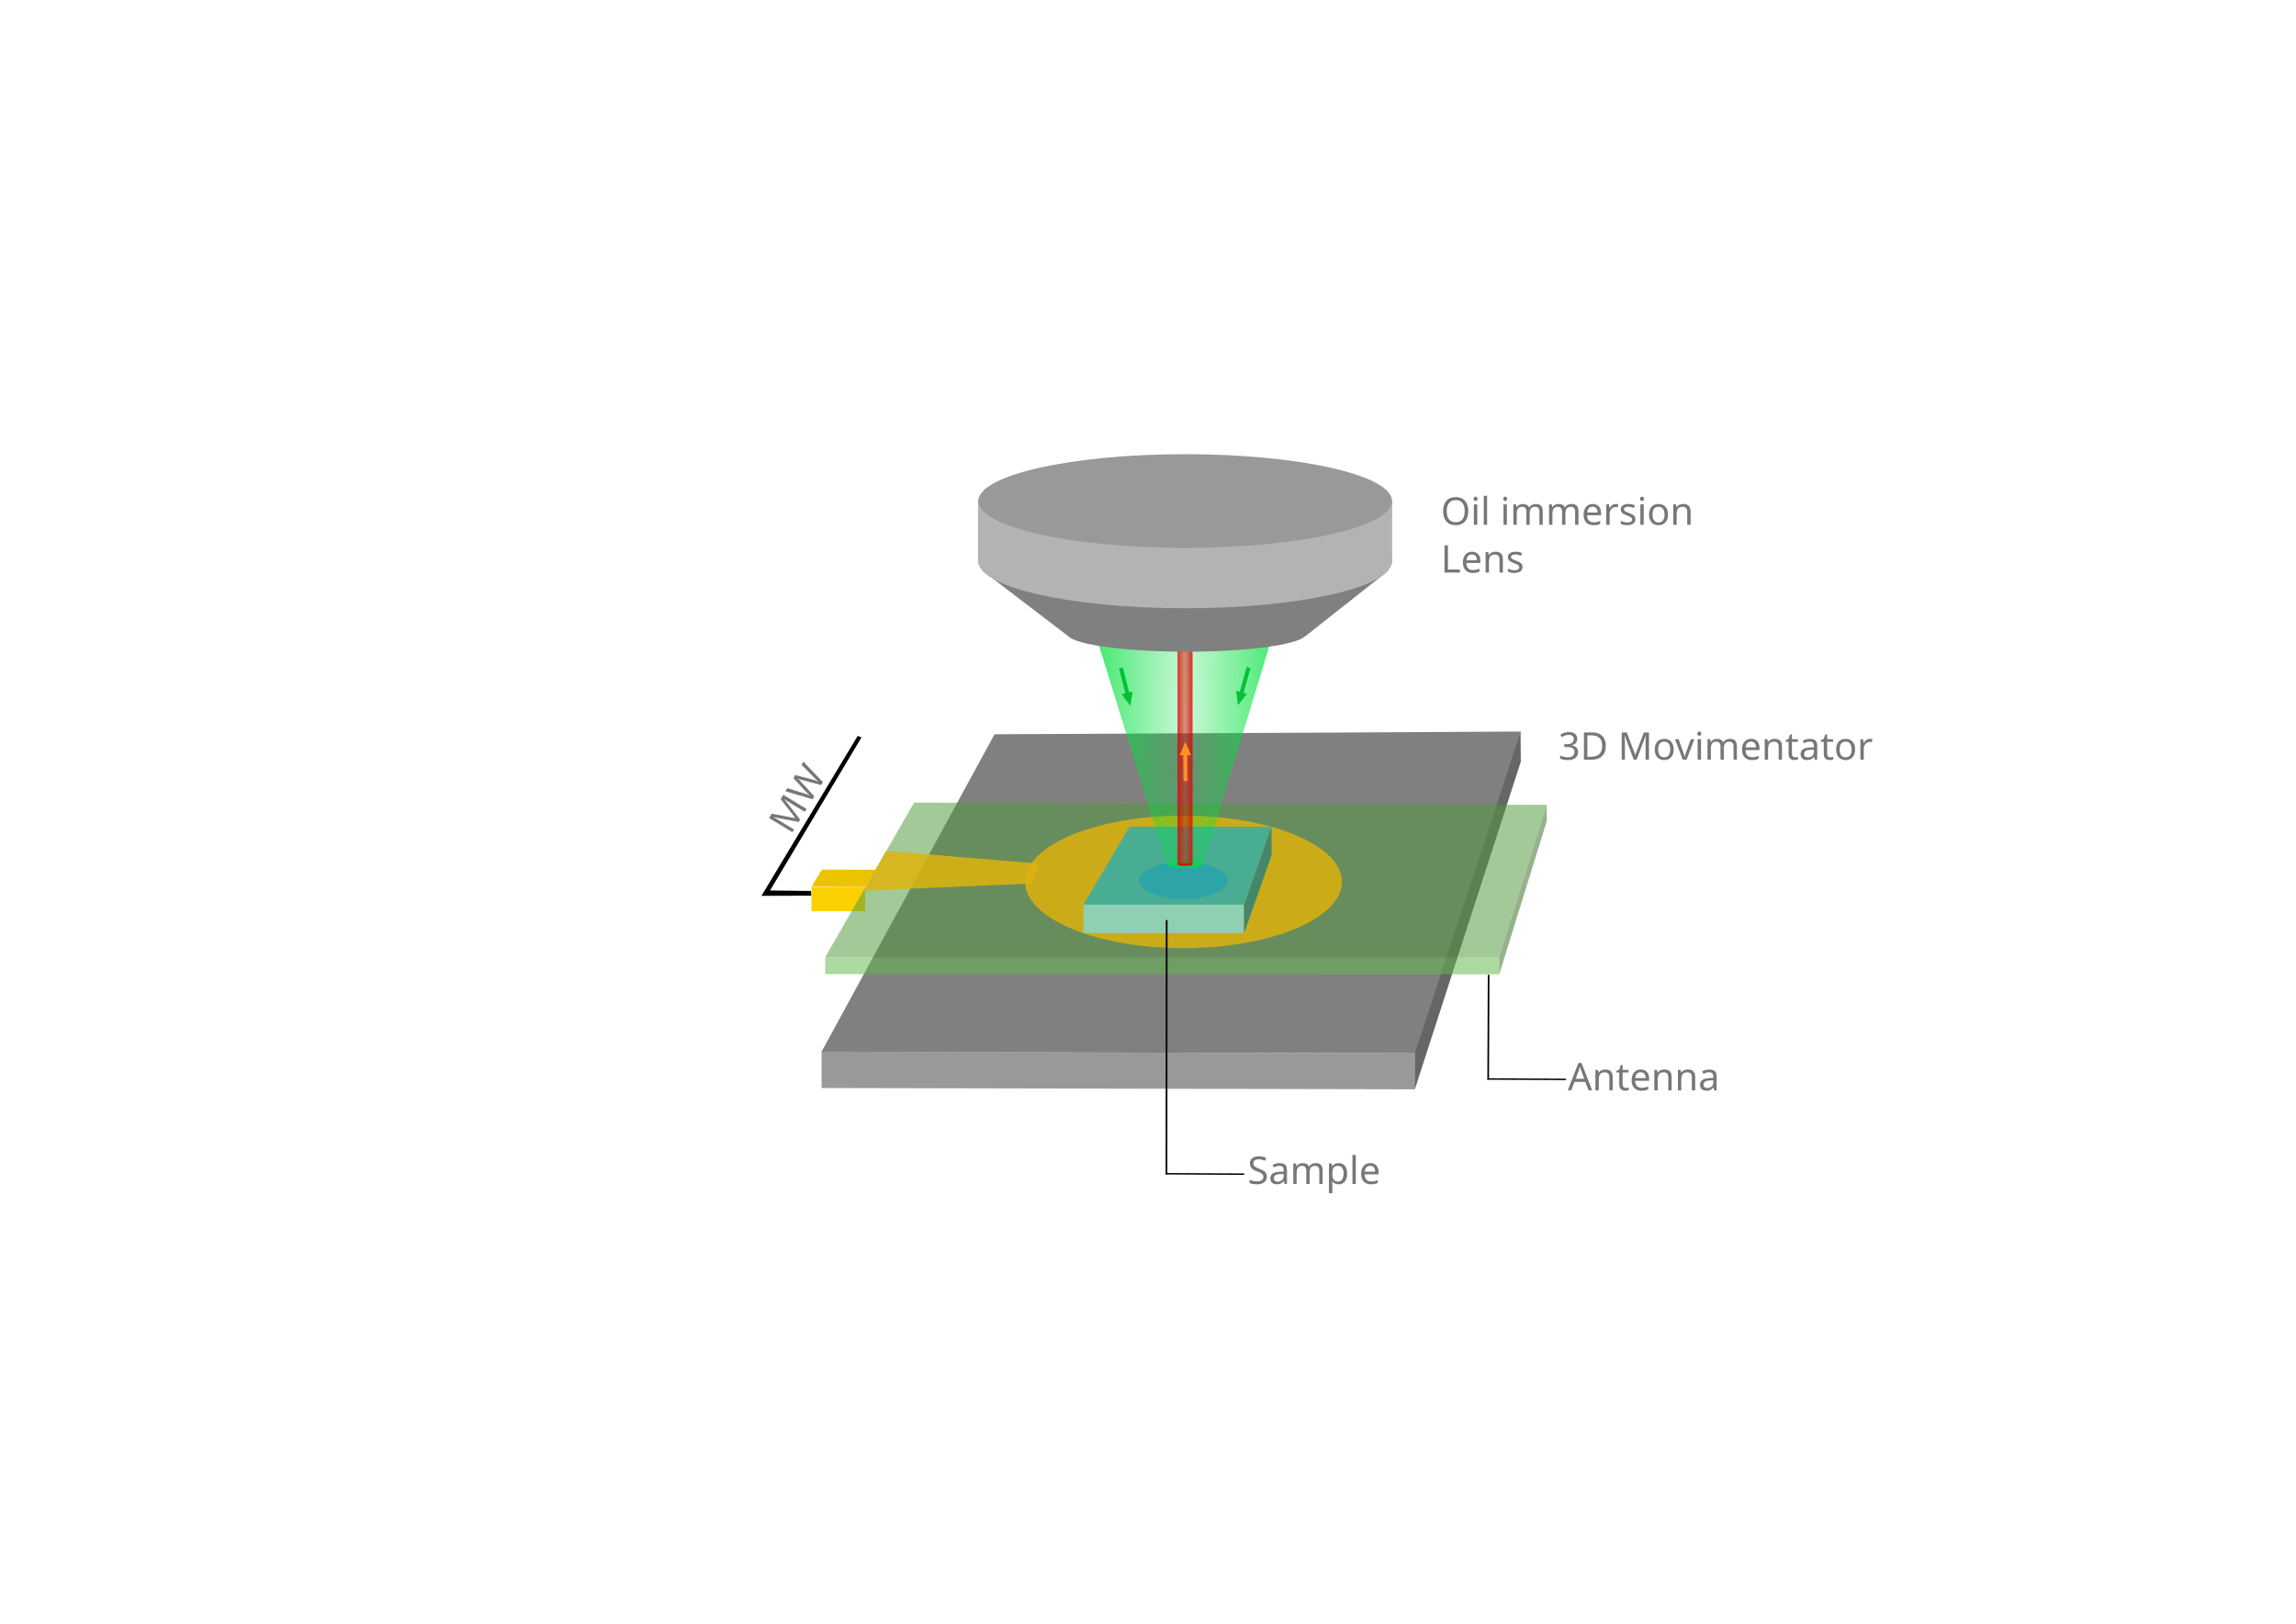
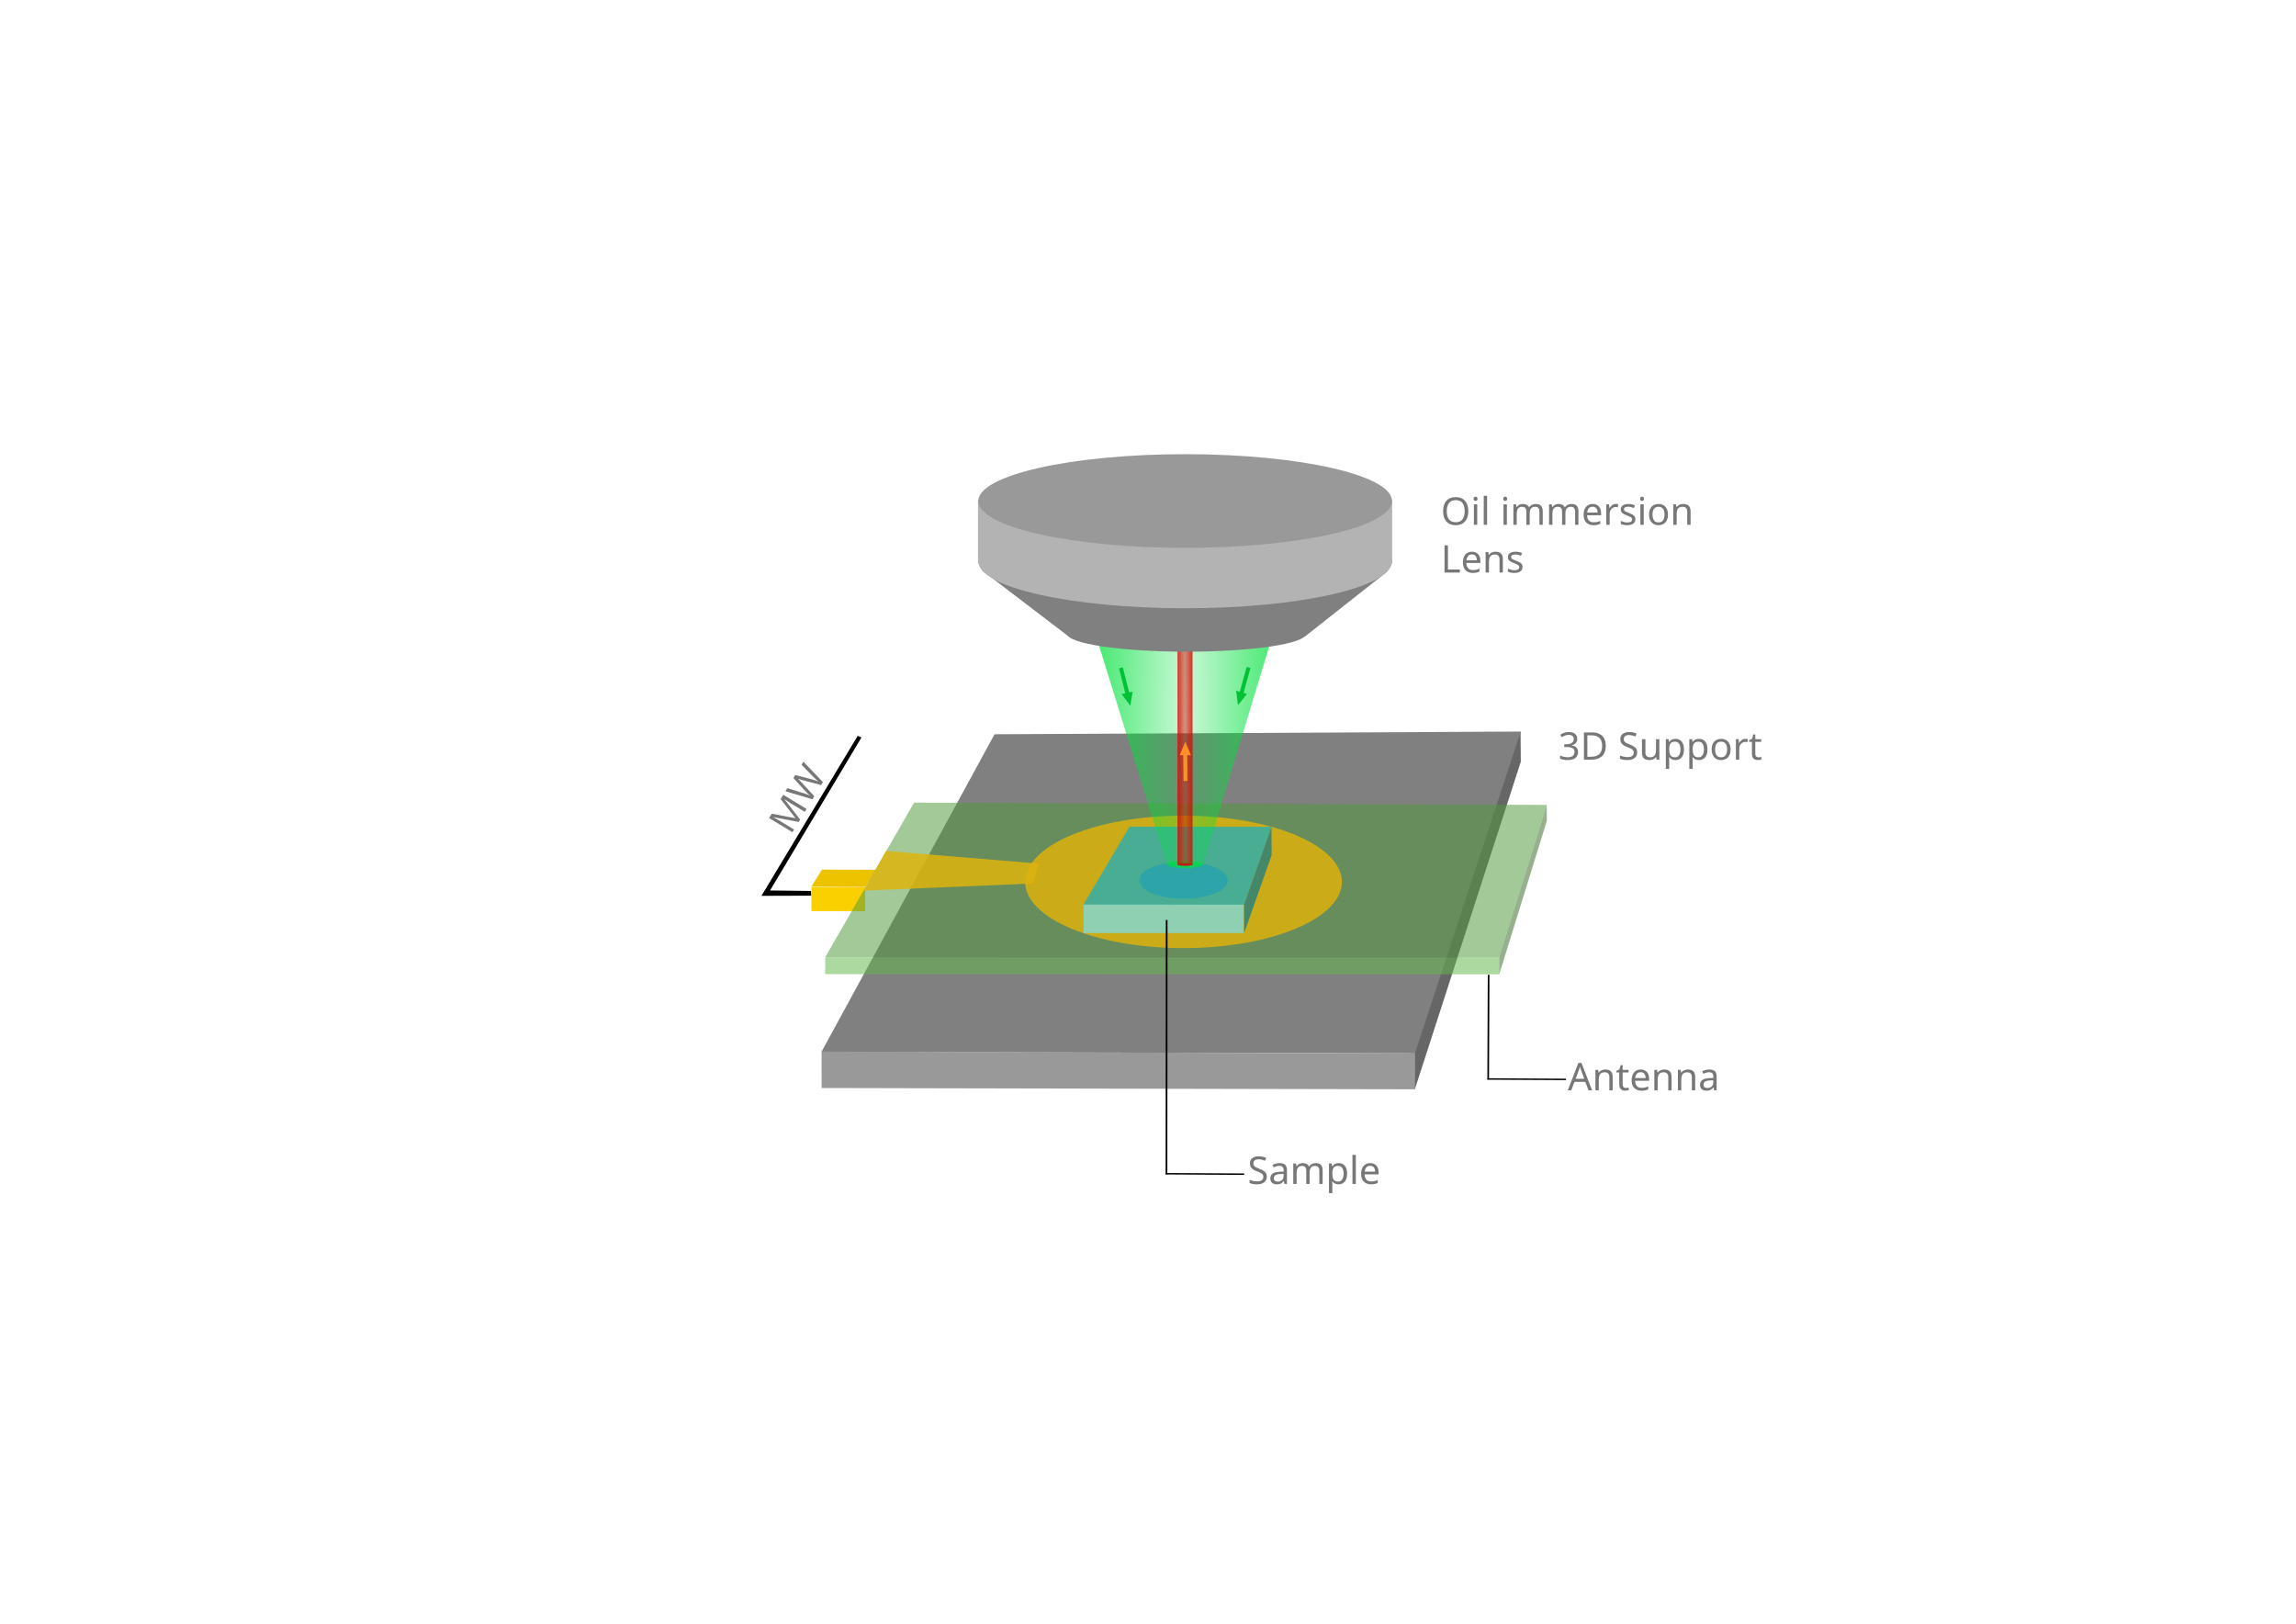
<svg xmlns="http://www.w3.org/2000/svg" xmlns:xlink="http://www.w3.org/1999/xlink" width="297mm" height="210mm" viewBox="0 0 1122.52 793.701" version="1.1" id="svg5" xml:space="preserve">
  <defs id="defs2">
    <linearGradient id="linearGradient3095">
      <stop style="stop-color:#e00000;stop-opacity:0.4;" offset="0" id="stop3091" />
      <stop style="stop-color:#e00000;stop-opacity:0.8;" offset="1" id="stop3093" />
    </linearGradient>
    <linearGradient id="linearGradient2810">
      <stop style="stop-color:#00e03c;stop-opacity:0.2;" offset="0" id="stop2806" />
      <stop style="stop-color:#00e03c;stop-opacity:0.8;" offset="1" id="stop2808" />
    </linearGradient>
    <clipPath clipPathUnits="userSpaceOnUse" id="clipPath386105">
      <g id="g386109">
        <g id="use386107" clip-path="url(#clipPath386105)">
          <ellipse style="fill:#dcb80d;fill-opacity:0.854;stroke-width:1.002" id="ellipse386141" cx="463.531" cy="956.051" rx="78.418" ry="32.82" />
          <ellipse style="fill:#dc0d0d;fill-opacity:0.854;stroke-width:0.644;paint-order:stroke fill markers" id="ellipse386143" cx="463.861" cy="955.993" rx="55.132" ry="19.297" />
        </g>
      </g>
    </clipPath>
    <radialGradient xlink:href="#linearGradient2810" id="radialGradient2812" cx="692.035" cy="438.296" fx="692.035" fy="438.296" r="50.3" gradientTransform="matrix(-0.9999715,-0.00765042,0.07772505,-10.42993,1237.565,4944.817)" gradientUnits="userSpaceOnUse" />
    <radialGradient xlink:href="#linearGradient3095" id="radialGradient3097" cx="688.915" cy="438.5" fx="688.915" fy="438.5" r="2.609" gradientTransform="matrix(-1.405415,0.00221359,-0.4707258,-151.3088,1753.988,66716.768)" gradientUnits="userSpaceOnUse" />
  </defs>
  <g id="layer1">
    <text xml:space="preserve" style="font-size:18.667px;fill:#000000;fill-opacity:0.532" x="766.484" y="532.974" id="text20026-2-4-4-7">
      <tspan id="tspan20024-3-7-5-0" x="766.484" y="532.974" style="font-style:normal;font-variant:normal;font-weight:normal;font-stretch:normal;font-size:18.667px;font-family:sans-serif;-inkscape-font-specification:sans-serif;fill:#000000;fill-opacity:0.532">Antenna</tspan>
    </text>
    <text xml:space="preserve" style="font-size:18.667px;fill:#000000;fill-opacity:0.532" x="609.969" y="578.732" id="text20026-2-4-4-7-8">
      <tspan id="tspan20024-3-7-5-0-7" x="609.969" y="578.732" style="font-style:normal;font-variant:normal;font-weight:normal;font-stretch:normal;font-size:18.667px;font-family:sans-serif;-inkscape-font-specification:sans-serif;fill:#000000;fill-opacity:0.532">Sample</tspan>
    </text>
    <text xml:space="preserve" style="font-size:18.667px;fill:#000000;fill-opacity:0.532" x="-148.019" y="542.404" id="text20026-2-4-4-7-0" transform="rotate(-58.68698)">
      <tspan id="tspan20024-3-7-5-0-6" x="-148.019" y="542.404" style="font-style:normal;font-variant:normal;font-weight:normal;font-stretch:normal;font-size:18.667px;font-family:sans-serif;-inkscape-font-specification:sans-serif;fill:#000000;fill-opacity:0.532">MW</tspan>
    </text>
    <text xml:space="preserve" style="font-size:18.667px;fill:#000000;fill-opacity:0.532" x="704.414" y="256.541" id="text20026-28-9">
      <tspan id="tspan20024-9-1" x="704.414" y="256.541" style="font-style:normal;font-variant:normal;font-weight:normal;font-stretch:normal;font-size:18.667px;font-family:sans-serif;-inkscape-font-specification:sans-serif;fill:#000000;fill-opacity:0.532">Oil immersion</tspan>
      <tspan x="704.414" y="279.874" style="font-style:normal;font-variant:normal;font-weight:normal;font-stretch:normal;font-size:18.667px;font-family:sans-serif;-inkscape-font-specification:sans-serif;fill:#000000;fill-opacity:0.532" id="tspan20208-2">Lens </tspan>
    </text>
    <text xml:space="preserve" style="font-size:18.667px;fill:#000000;fill-opacity:0.532" x="142.985" y="684.922" id="text20026-2-4-0">
      <tspan id="tspan20024-3-7-3" x="142.985" y="684.922" style="font-size:18.667px;fill:#000000;fill-opacity:0.532" />
    </text>
    <text xml:space="preserve" style="font-size:18.667px;fill:#000000;fill-opacity:0.533" x="761.899" y="371.352" id="text20026-2-4-6-9">
-       <tspan id="tspan20024-3-7-1-2" x="761.899" y="371.352" style="font-style:normal;font-variant:normal;font-weight:normal;font-stretch:normal;font-size:18.667px;font-family:'Noto Sans';-inkscape-font-specification:'Noto Sans';fill:#000000;fill-opacity:0.533">3D Movimentator</tspan>
+       <tspan id="tspan20024-3-7-1-2" x="761.899" y="371.352" style="font-style:normal;font-variant:normal;font-weight:normal;font-stretch:normal;font-size:18.667px;font-family:'Noto Sans';-inkscape-font-specification:'Noto Sans';fill:#000000;fill-opacity:0.533">3D Support</tspan>
    </text>
    <rect style="fill:#fad000;fill-opacity:1" id="rect3485" width="26.197" height="11.734" x="396.735" y="433.64" />
    <path style="fill:#edc300;fill-opacity:1" d="m 396.66,433.436 5.233,-8.365 26.24,0.124 -5.027,8.367 z" id="path7285" />
    <path style="fill:#000000;fill-opacity:1" d="m 419.328,359.711 -47.053,78.194 24.347,-0.077 -0.177,-2.31 -19.972,-0.234 44.716,-74.822 z" id="path8367" />
    <path style="fill:none;fill-rule:evenodd;stroke:#000000;stroke-width:0.81px;stroke-linecap:butt;stroke-linejoin:miter;stroke-opacity:1" d="m 727.791,476.516 -0.216,51.231" id="path52735-3" />
    <path style="fill:none;fill-rule:evenodd;stroke:#000000;stroke-width:0.703px;stroke-linecap:butt;stroke-linejoin:miter;stroke-opacity:1" d="m 765.599,527.638 -38.418,-0.217" id="path52735-6" />
    <path style="fill:none;fill-rule:evenodd;stroke:#000000;stroke-width:0.703px;stroke-linecap:butt;stroke-linejoin:miter;stroke-opacity:1" d="m 608.276,573.958 -38.418,-0.217" id="path52735-6-1" />
  </g>
  <g id="layer2">
    <path style="fill:#808080;stroke-width:1.002" d="m 486.23,358.928 -84.614,155.25 290.325,0.738 51.632,-157.314 z" id="path366832" />
    <path style="fill:#999999;stroke-width:1.002" d="m 401.676,514.024 0.017,17.822 290.21,0.627 -0.09,-17.531 z" id="path366834" />
    <path style="fill:#666666;stroke-width:1.002" d="M 691.768,532.322 743.525,372.349 743.405,357.535 691.729,514.83 Z" id="path366998" />
    <path style="fill:#529a3d;fill-opacity:0.53;stroke-width:1.002" d="m 446.909,392.339 -43.503,75.654 329.504,0.086 23.3,-74.631 z" id="path367221" />
    <path style="fill:#63b84a;fill-opacity:0.53;stroke-width:1.002" d="m 403.481,468.024 -0.085,8.17 329.554,0.095 -0.013,-8.238 z" id="path367221-7" />
    <path style="fill:#3b6d2c;fill-opacity:0.53;stroke-width:1.002" d="m 732.947,467.963 0.013,8.421 23.281,-75.074 -0.048,-7.802 z" id="path367221-3" />
    <path style="fill:#deb40d;fill-opacity:0.85;stroke-width:1.047;paint-order:stroke fill markers" d="m 433.177,415.947 -10.941,19.412 82.813,-3.493 2.87,-9.721 z" id="path386822" />
    <path id="path386199" style="fill:#dcb20d;fill-opacity:0.854;stroke-width:1.002;paint-order:stroke fill markers" d="m 578.62,398.714 a 77.436,32.371 0 0 0 -77.436,32.371 77.436,32.371 0 0 0 77.436,32.371 77.436,32.371 0 0 0 77.436,-32.371 77.436,32.371 0 0 0 -77.436,-32.371 z m 0.004,22.598 a 21.638,9.015 0 0 1 21.637,9.016 21.638,9.015 0 0 1 -21.637,9.014 21.638,9.015 0 0 1 -21.639,-9.014 21.638,9.015 0 0 1 21.639,-9.016 z" />
    <path style="display:inline;fill:#15adc7;fill-opacity:0.71;stroke-width:0.431" d="m 552.211,404.112 -22.555,38.14 78.485,0.051 13.488,-38.158 z" id="path366832-7" />
    <path style="fill:#76dff1;fill-opacity:0.71;stroke-width:0.431" d="m 529.71,442.183 0.036,13.923 78.357,0.009 5e-5,-13.906 z" id="path366834-7" />
    <path style="fill:#0d788c;fill-opacity:0.71;stroke-width:0.431" d="m 608.251,456.172 13.443,-38.095 -0.053,-13.894 -13.455,38.129 z" id="path366998-6" />
    <path style="fill:url(#radialGradient2812);fill-opacity:1;stroke-width:1.007" d="m 537.209,315.228 83.275,0.871 -32.315,106.623 -17.728,-0.287 z" id="path2804" />
    <ellipse style="fill:#00e03c;fill-opacity:0.699" id="path3033" cx="579.297" cy="422.506" rx="8.875" ry="1.844" />
    <rect style="fill:url(#radialGradient3097);fill-opacity:1;stroke-width:1.186" id="rect3089" width="7.334" height="106.412" x="575.696" y="316.242" />
    <ellipse style="fill:#c71515;fill-opacity:0.946" id="path3151" cx="579.391" cy="422.623" rx="3.694" ry="0.63" />
    <path style="fill:#ff8f27;fill-opacity:1;stroke-width:0.438" d="m 578.504,369.171 -1.728,-0.065 2.705,-6.481 2.828,6.551 -1.871,-0.024 0.116,12.58 -1.926,0.06 z" id="path7140-6-3" />
    <path style="fill:#00c234;fill-opacity:1;stroke-width:0.438" d="m 552.04,338.426 1.695,-0.345 -1.097,6.936 -4.296,-5.697 1.824,-0.419 -3.085,-12.197 1.858,-0.513 z" id="path7140-6-3-6" />
    <path style="fill:#00c234;fill-opacity:1;stroke-width:0.438" d="m 608.002,338.674 1.643,0.539 -4.387,5.483 -0.912,-7.076 1.792,0.539 3.358,-12.124 1.868,0.474 z" id="path7140-6-3-6-2" />
    <path style="fill:none;fill-rule:evenodd;stroke:#000000;stroke-width:0.84px;stroke-linecap:butt;stroke-linejoin:miter;stroke-opacity:1" d="m 570.39,449.732 -0.096,124.278" id="path52735-3-6" />
  </g>
  <g id="layer3">
    <path style="fill:#808080;fill-opacity:1;stroke-width:1.002;paint-order:stroke fill markers" d="m 479.928,278.653 42.495,32.437 115.718,-0.064 40.546,-31.995 z" id="path387163" />
    <ellipse style="fill:#b3b3b3;fill-opacity:1;stroke-width:1.002;paint-order:stroke fill markers" id="path386931-8" cx="579.429" cy="274.44" rx="101.131" ry="22.89" />
    <ellipse style="fill:#808080;fill-opacity:1;stroke-width:1.002;paint-order:stroke fill markers" id="path387161" cx="580.137" cy="309.769" rx="58.391" ry="8.786" />
    <rect style="fill:#b3b3b3;fill-opacity:1;stroke-width:1.002;paint-order:stroke fill markers" id="rect387137" width="202.491" height="31.197" x="478.138" y="244.375" ry="0" />
    <ellipse style="fill:#999999;fill-opacity:1;stroke-width:1.002;paint-order:stroke fill markers" id="path386931" cx="579.435" cy="244.903" rx="101.131" ry="22.89" />
  </g>
</svg>
